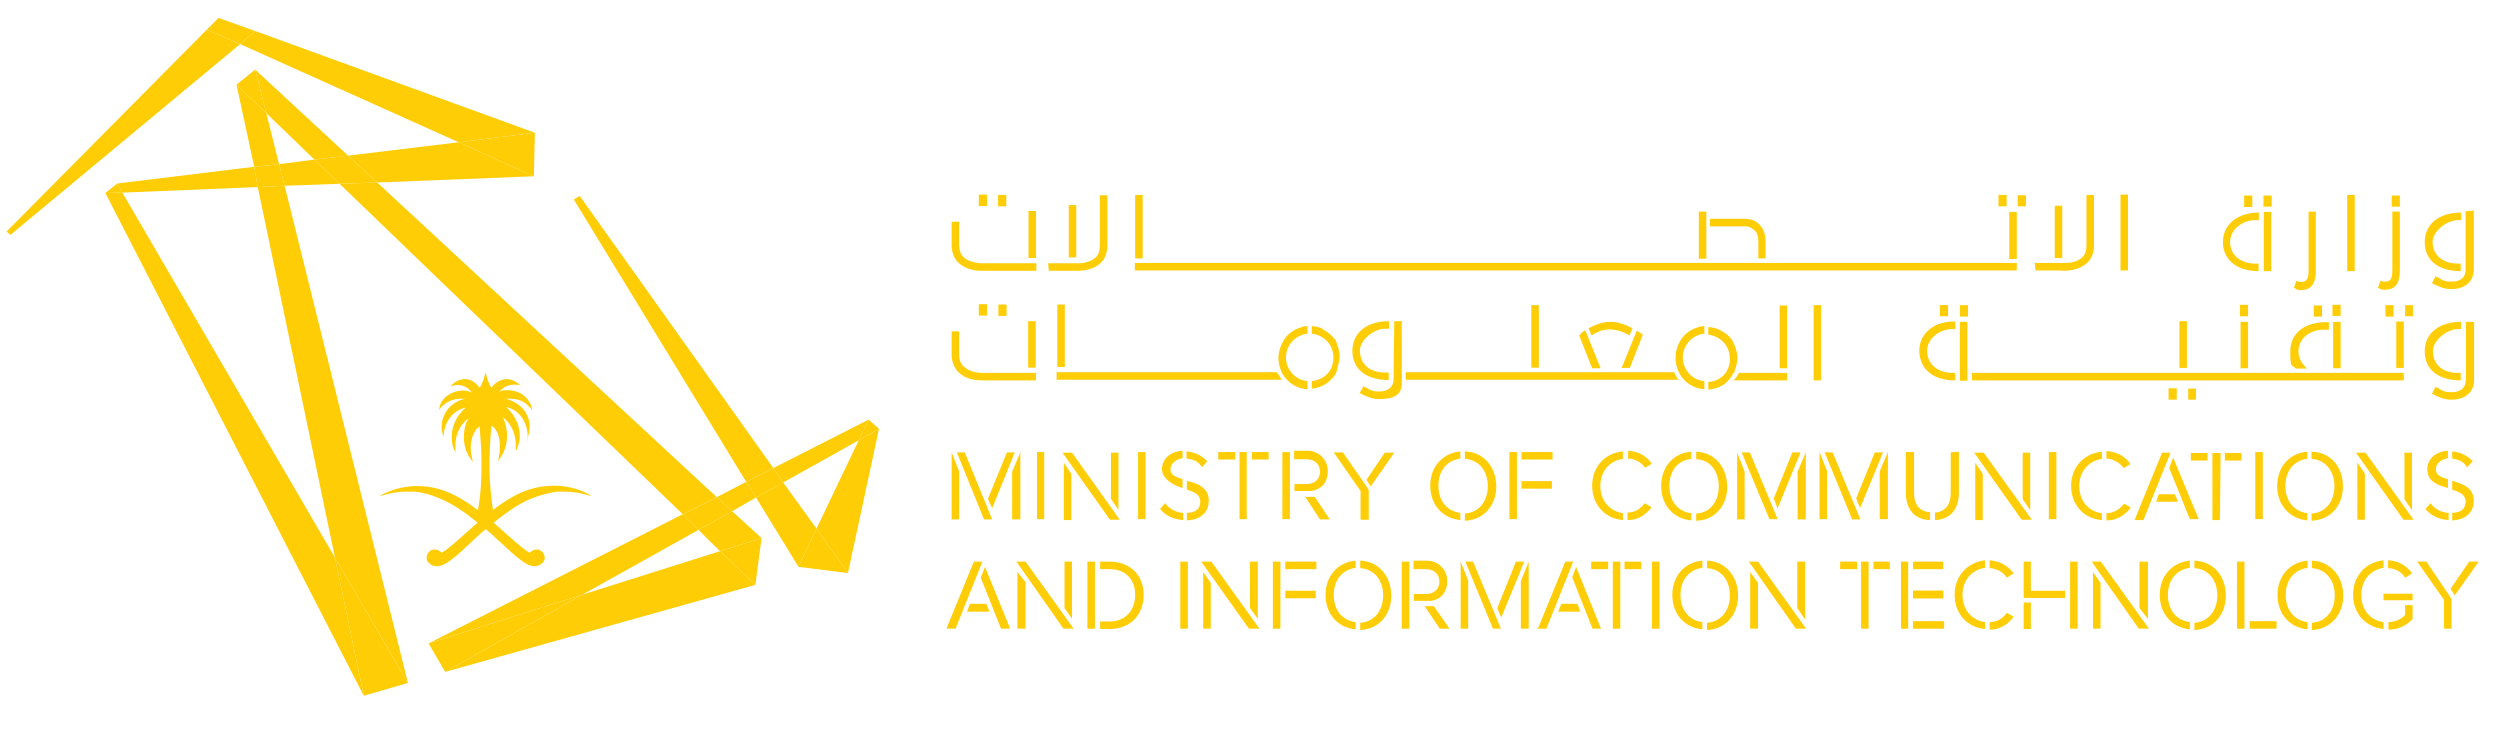
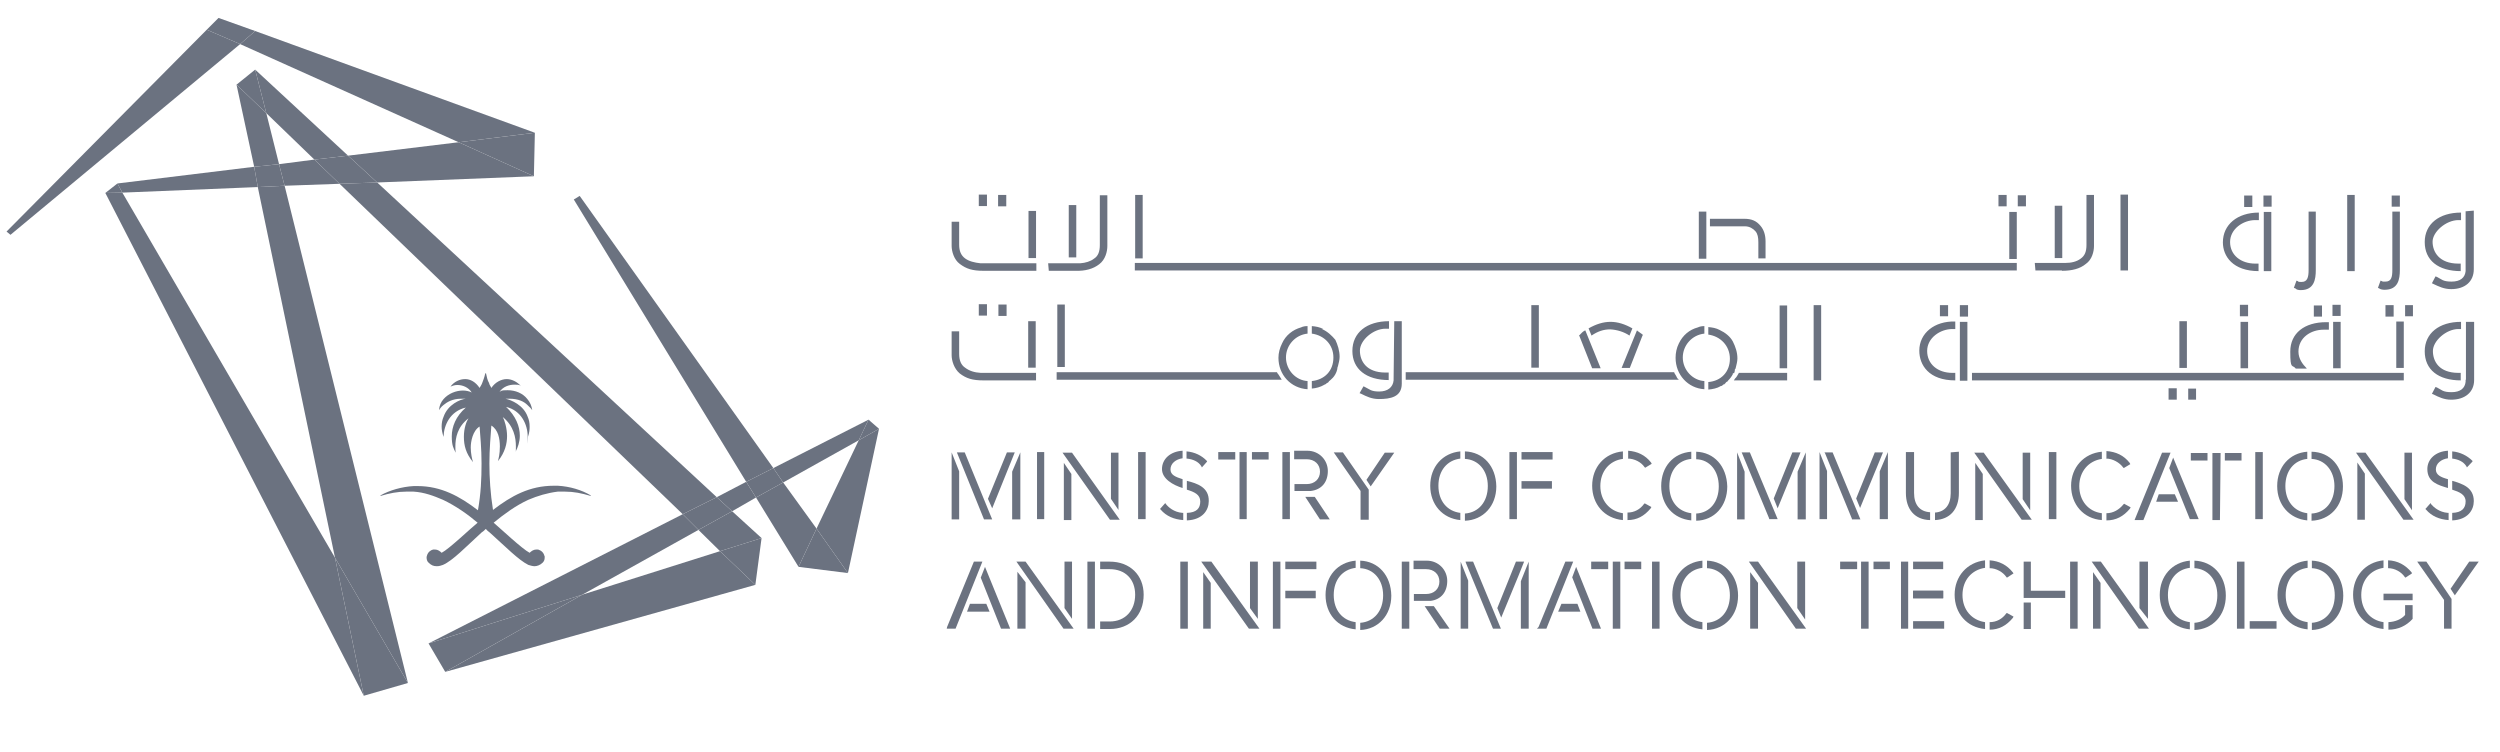
<svg xmlns="http://www.w3.org/2000/svg" version="1.2" viewBox="0 0 764.21 229.6" width="765" height="230">
  <style>
- 		.s0 { fill: #ffcd05 } 
+ 		.s0 { fill: #6b7280 } 
	</style>
  <path class="s0" d="m170.3 148.4h-1c-7.4 0-13 3.1-18.6 7.4-0.8-5-1.1-9.9-1.1-14.2 0-4.2 0.4-8.9 0.6-11.6 2.1 1.3 2.6 4 2.6 6.4 0 2.4-0.4 3.7-0.6 4.5 2.2-2.7 2.8-5.4 2.8-7.7 0-2.4-0.8-4.9-1.3-5.8 3.4 2.8 4 6.3 4 9 0 2.7 0 1.2-0.1 1.6 0.7-1.3 1.3-3 1.3-4.9 0-2.8-1.2-6-4.2-8.8 4.7 1.1 6.6 5.5 6.6 9 0 3.4 0 2.3 0.1 0.1 0.4-1.1 0.5-2.2 0.5-3 0-1.3-0.2-2.2-0.6-3.1-1.3-3.6-5-5.1-6.8-5.5 0.4 0 0.8 0 1.2 0 2.8 0 4.5 0.9 5.5 1.9 0.8 0.7 1.3 1.3 1.5 1.6q-0.3-2-1.5-3.4c-1.4-1.8-3.7-2.7-6-2.7-2.3 0-1.8 0.2-2.5 0.5 1.1-1.6 2.9-2.2 4.6-2.2 1.7 0 1.6 0.2 2 0.5-1.2-1.4-2.9-2.2-4.4-2.2-1.6 0-3.5 0.9-4.7 2.7-0.2-0.5-0.6-0.9-0.7-1.5-0.5-0.8-0.7-1.9-0.9-2.8 0-0.1 0-0.2-0.1-0.2-0.1 0-0.2 0.1-0.2 0.2-0.2 1-0.6 2-0.9 2.8-0.2 0.6-0.6 1.1-0.8 1.5-1.2-1.8-2.8-2.7-4.4-2.7-1.7 0-3.4 0.8-4.5 2.3 0.5-0.2 1.2-0.5 2.1-0.5 1.6 0 3.4 0.7 4.4 2.3-0.8-0.4-1.7-0.6-2.7-0.6-2.1 0-4.4 0.9-5.9 2.6-0.8 0.9-1.3 2-1.4 3.4 0.2-0.3 0.6-1 1.4-1.6 1-0.8 2.6-1.9 5.4-1.9 2.8 0 0.9 0 1.4 0-1.8 0.2-5.5 1.8-6.8 5.5-0.4 0.9-0.6 1.9-0.6 3 0 1 0.2 2 0.6 3.2v-0.2c0.1-3.4 2-7.7 6.8-8.8-3.1 2.7-4.3 5.9-4.3 8.8 0 2.8 0.5 3.6 1.2 5-0.1-0.6-0.1-1.2-0.1-1.9 0-2.6 0.6-6 4-8.6-0.6 0.9-1.4 3-1.4 5.6 0 2.7 0.6 5.1 2.8 7.8-0.3-0.9-0.7-2.7-0.7-4.5 0-1.8 0.6-5.1 2.7-6.4 0.2 2.7 0.6 6.7 0.6 11.3 0 4.7-0.2 9.2-1.1 14.3-5.6-4.3-11.3-7.4-18.5-7.4h-1.1c-3.7 0.2-7.4 1.3-10.1 2.8h-0.1c0 0 0 0.2 0.1 0.2 2.6-0.8 5.2-1.3 7.8-1.3 2.7 0 1.5 0 2.2 0 3.3 0.2 6.2 1.3 9 2.5 3.8 1.8 7.4 4.3 10.6 7-2 1.6-8.8 8.1-11 9.2-0.5-0.5-1.2-1-2-1-0.8 0-0.4 0-0.6 0-0.8 0.2-1.6 0.8-1.9 1.9-0.1 0.2-0.1 0.5-0.1 0.6 0 0.5 0.2 1.2 0.6 1.5 0.8 0.8 1.5 1.1 2.5 1.1 0.9 0 1.2-0.2 1.9-0.4 3-1.3 7-5.5 11.8-9.9 0.5-0.3 0.9-0.7 1.3-1.1 0.4 0.5 0.8 0.8 1.2 1.1 4.9 4.4 8.8 8.4 11.8 9.9 0.7 0.2 1.3 0.4 1.9 0.4 0.7 0 1.7-0.3 2.5-1.1 0.4-0.4 0.6-0.9 0.6-1.5 0-0.7 0-0.5-0.1-0.6-0.2-0.9-0.9-1.6-1.9-1.9q-0.3 0-0.6 0c-0.8 0-1.5 0.5-2 1-2.2-1.1-9.1-7.6-11-9.2 3.3-2.7 6.7-5.2 10.6-7 2.8-1.2 5.8-2.1 9-2.5 0.8 0 1.5 0 2.2 0 2.7 0 5.1 0.5 7.8 1.3h0.1c0 0 0-0.2-0.1-0.2-2.7-1.6-6.3-2.7-10-2.9z" />
  <path class="s0" d="m2 70.7l1.2 1 70.2-58.3-10.2-4.4-61.2 61.7z" />
  <path class="s0" d="m78 9.4l-4.6 4 66.8 30 23.3-2.9-85.5-31.1z" />
  <path class="s0" d="m66.8 5.4l-3.6 3.6 10.2 4.4 4.6-4-11.2-4z" />
  <path class="s0" d="m85.3 50.1l1.7 6.6 16.8-0.6-7.7-7.4-10.8 1.4z" />
  <path class="s0" d="m163.2 53.8l-23-10.4-33.8 4.1 8.9 8.2 47.9-1.9z" />
  <path class="s0" d="m78.8 57.1l-1.1-6.2-41.8 5.1 1.5 2.8 41.4-1.7z" />
  <path class="s0" d="m163.5 40.5l-23.3 2.9 23 10.4 0.3-13.3z" />
  <path class="s0" d="m37.4 58.8l-5.2 0.1 79 153.7-8.8-42.2-65-111.6z" />
  <path class="s0" d="m35.9 56l-3.7 2.9 5.2-0.1-1.5-2.8z" />
  <path class="s0" d="m81.4 34.5l-9.1-8.7 5.4 25.1 7.6-0.8-3.9-15.6z" />
  <path class="s0" d="m102.4 170.4l22.3 38.3-37.7-152-8.2 0.4 23.6 113.3z" />
  <path class="s0" d="m77.7 50.9l1.1 6.2 8.2-0.4-1.7-6.6-7.6 0.8z" />
  <path class="s0" d="m111.2 212.6l13.5-3.9-22.3-38.3 8.8 42.2z" />
  <path class="s0" d="m115.3 55.7l-11.5 0.4 104.9 101 10.4-5.2-103.8-96.2z" />
  <path class="s0" d="m96.1 48.7l10.3-1.2-28.4-26.3 3.4 13.3 14.7 14.2z" />
  <path class="s0" d="m220.1 168.4l12.7-4-9-8.2-10.3 5.7 6.6 6.5z" />
  <path class="s0" d="m106.4 47.5l-10.3 1.2 7.7 7.4 11.5-0.4-8.9-8.2z" />
  <path class="s0" d="m78 21.2l-5.7 4.6 9.1 8.7-3.4-13.3z" />
  <path class="s0" d="m178 181.7l-41.9 23.6 94.8-26.6-10.8-10.3-42.1 13.3z" />
  <path class="s0" d="m230.9 178.7l1.9-14.3-12.7 4 10.8 10.3z" />
  <path class="s0" d="m213.5 161.9l-4.8-4.8-77.7 39.5 47-14.9 35.5-19.8z" />
  <path class="s0" d="m219.1 151.9l4.7 4.3 7.3-4.2-3-4.8-9 4.7z" />
  <path class="s0" d="m262.5 134.5l3-6.3-29.1 14.8 3 4.4 23.1-12.9z" />
  <path class="s0" d="m208.7 157.1l4.8 4.8 10.3-5.7-4.7-4.3-10.4 5.2z" />
  <path class="s0" d="m131 196.6l5.1 8.7 41.9-23.6-47 14.9z" />
  <path class="s0" d="m262.5 134.5l-12.9 27 9.6 13.6 9.5-44.1-6.2 3.5z" />
  <path class="s0" d="m268.7 131l-3.2-2.8-3 6.3 6.2-3.5z" />
  <path class="s0" d="m239.4 147.4l-8.3 4.6 13 21.2 5.5-11.7-10.2-14.1z" />
  <path class="s0" d="m177.2 59.8l-1.8 1.1 52.7 86.3 8.3-4.2-59.2-83.2z" />
  <path class="s0" d="m236.4 143l-8.3 4.2 3 4.8 8.3-4.6-3-4.4z" />
  <path class="s0" d="m244.1 173.2l15.1 1.9-9.6-13.6-5.5 11.7z" />
  <path class="s0" d="m317 158.6v-20.5h2.2v20.5zm30.9 0h2.3v-20.5h-2.3zm278.4 0h2.3v-20.5h-2.3zm65.4-20.5h-2.3v20.5h2.3zm-330.2 11v-2.7c-2.2-0.7-3.7-1.3-3.7-3 0-1.8 1.6-3.1 3.7-3.4v-2.3c-3.7 0.2-6.3 2.5-6.3 5.6 0 3 3.4 4.9 6.3 5.8zm1.3-9c1.9 0.2 3.5 0.9 4.4 2.3l0.2 0.4 1.6-1.8-0.1-0.2c-1.5-1.6-3.7-2.7-6.2-2.9v2.2zm-1.3 16.6c-2.7-0.2-4.4-1.8-5.1-2.7l-0.2-0.3-1.6 1.8 0.2 0.2c1.7 2 4.1 3 6.9 3.2v-2.2zm1.3-9.8v2.7c2.3 0.7 4.1 1.5 4.1 3.6 0 2.1-1.1 3.4-4.1 3.5v2.3c4.9-0.2 6.7-3.2 6.7-5.9 0.1-4.2-3.5-5.4-6.7-6.2zm31.5-8.8h-2.3v20.5h2.3zm1.4 2.2h3.7c2.5 0 4.1 1.6 4.1 3.8 0 2.2-1.6 3.8-4.1 3.8h-3.7v2.1h5c3.3-0.4 5.2-2.7 5.2-6.1 0-3.3-2.6-6.2-6.3-6.2h-4c0 0.2 0 2.6 0 2.6zm6.2 11.5h-2.9l4.5 6.9h3zm8.6-13.6h-2.8l8.2 11.8v8.8h2.5v-9.2zm8.5 10.4l7.2-10.3h-2.9l-5.6 8.3zm-115.7 6.7l6.9-17.1h-2.4l-5.8 14.2zm-8.4-17.1h-2.4l8.3 20.5h2.5zm14.5 5.9v14.6h2.5v-20.5zm-18.5-5.9v20.5h2.3v-14.7zm252.5 17.1l5.2-12.7 1.8-4.4h-2.5l-5.7 14.1zm6.1-11.2v14.6h2.5v-20.5zm-14.6-5.9h-2.5l8.4 20.2v0.2h2.6zm-3.9 0v20.5h2.3v-14.6zm29.2 0h-2.5l0.2 0.3 8.2 20v0.2h2.6zm8.4 17l5.2-12.6 1.8-4.4h-2.5l-5.7 14.1zm6-11.2v14.6h2.5v-20.5zm-18.4-5.9v20.5h2.3v-14.7zm-178.6 0h-5.2v2.3h5.2zm5.1 0v2.3h5.1v-2.3zm-3.8 20.5h2.2v-20.5h-2.2zm67.5-1.9c-4-0.5-6.7-3.6-6.7-8.3 0-4.7 2.7-7.8 6.7-8.3v-2.2c-5.4 0.5-9.2 4.7-9.2 10.5 0 5.8 3.8 10 9.2 10.5zm1.4-18.8v2.3c4.1 0.2 7 3.5 7 8.3 0 4.8-2.8 8.1-7 8.4v2.2c5.6-0.2 9.6-4.5 9.6-10.5-0.1-6.2-4-10.5-9.6-10.7zm17.3 0.2v2.3h9.5v-2.3zm-1.4 0h-2.3v20.5h2.3zm1.4 11.2h9.3v-2.3h-9.3zm37.7 4.5l-0.2 0.1c-1.2 1.7-3 2.7-5.1 2.7v2.3c2.9 0 5.1-1.2 7.1-3.6l0.2-0.4zm-5.2-13.7c2 0 4.1 1.1 5.1 2.6l0.2 0.2 2-1.2-0.2-0.4c-1.8-2.3-4.2-3.4-7-3.6v2.3zm-1.5 16.7c-4.1-0.6-6.9-3.9-6.9-8.3 0-4.5 2.8-7.8 6.9-8.3v-2.3c-5.6 0.5-9.4 4.8-9.4 10.5 0 5.6 3.7 10 9.4 10.5zm20.9 0c-4.1-0.5-6.7-3.7-6.7-8.3 0-4.7 2.6-7.9 6.7-8.3v-2.2c-5.5 0.4-9.2 4.6-9.2 10.5 0 5.8 3.7 10 9.2 10.5zm1.5-18.8v2.3c4.1 0.1 6.9 3.5 6.9 8.3 0 4.7-2.7 8.1-6.9 8.3v2.2c5.5-0.1 9.5-4.4 9.5-10.5-0.2-6.2-4-10.4-9.5-10.6zm186.8 18.8c-4-0.5-6.7-3.7-6.7-8.3 0-4.7 2.7-7.9 6.7-8.3v-2.2c-5.4 0.4-9.2 4.6-9.2 10.5 0 5.8 3.8 10 9.2 10.5zm1.3-18.8v2.2c4.1 0.2 7 3.6 7 8.3 0 4.8-2.8 8.2-7 8.4v2.2c5.6-0.2 9.6-4.4 9.6-10.5 0-6-3.8-10.5-9.6-10.6zm-116.6 18.5c-3.2-0.2-4.9-2.3-4.9-5.9v-12.5h-2.5v12.5c0 5 2.7 8.2 7.4 8.3zm6.3-18.3v12.5c0 3.6-1.8 5.7-4.8 5.9v2.3c4.6-0.2 7.3-3.3 7.3-8.3v-12.6zm46.2 18.6c-4.1-0.5-6.9-3.8-6.9-8.3 0-4.4 2.8-7.7 6.9-8.3v-2.2c-5.5 0.5-9.4 4.8-9.4 10.4 0 5.7 3.8 10.1 9.4 10.5zm1.3-16.7c2 0 4.1 1.2 5.2 2.7l0.2 0.2 2-1.2-0.2-0.4c-1.8-2.3-4.2-3.4-7.1-3.6v2.2zm5.5 13.8l-0.2 0.2c-1.3 1.6-3.1 2.7-5.2 2.7v2.2c2.9 0 5.2-1.2 7.2-3.6l0.2-0.4zm-321.6-15.6h-2.9l14.5 20.5h3zm14.2 17.5v-17.5h-2.3v14.1zm-16.7-14.4v17.5h2.3v-14.1zm349.6-3h-5.1v2.3h5.1zm4 0h-2.5v20.5h2.3zm1.3 0v2.3h5.1v-2.3zm-73.7-0.1h-2.9l14.5 20.5h3.1zm14.2 17.6v-17.6h-2.3v14.2zm-16.8-14.5v17.5h2.3v-14.1zm119.3-3.1h-2.9l14.5 20.5h3.1zm14.2 17.6v-17.6h-2.3v14.2zm-16.7-14.6v17.5h2.3v-14.1zm-55.8 9.7h-4.9l-0.8 2.3h6.7zm-0.5-11.2l-1.2 3.2 6.3 15.6h2.7zm-0.8-1.5h-2.6l-8.2 20.1-0.2 0.5h2.7z" />
  <path class="s0" d="m748.3 149.1v-2.7c-2.2-0.6-3.7-1.3-3.7-3 0-1.8 1.6-3.1 3.7-3.4v-2.3c-3.7 0.2-6.3 2.5-6.3 5.6 0 4 3.3 4.9 6.3 5.8z" />
  <path class="s0" d="m749.6 140.1c1.8 0.2 3.4 0.9 4.3 2.3l0.2 0.4 1.7-1.8v-0.2c-1.6-1.6-3.8-2.7-6.2-2.9z" />
  <path class="s0" d="m748.3 156.7c-2.7-0.2-4.4-1.8-5.1-2.6l-0.2-0.4-1.6 1.8 0.2 0.2c1.7 2 4.1 3 6.9 3.2v-2.2z" />
  <path class="s0" d="m749.6 146.9v2.7c2.2 0.7 4.1 1.5 4.1 3.6 0 2.1-1.2 3.4-4.1 3.5v2.3c4.8-0.2 6.6-3.2 6.6-5.9 0-4.2-3.5-5.3-6.6-6.2z" />
  <path class="s0" d="m363.1 171.6v20.5h-2.3v-20.5z" />
  <path class="s0" d="m507.3 171.6v20.5h-2.3v-20.5z" />
  <path class="s0" d="m741.7 171.6h-2.8l8.2 11.7v8.8h2.3v-9.1l-7.7-11.4z" />
  <path class="s0" d="m750.4 181.9l7.3-10.3h-2.9l-5.7 8.3 1.3 2z" />
  <path class="s0" d="m450.3 171.6h-2.3l0.1 0.4 8.2 19.9 0.1 0.2h2.4l-8.5-20.5z" />
  <path class="s0" d="m458.9 188.7l5.2-12.6 1.8-4.5h-2.5l-5.7 14.2 1.2 2.9z" />
  <path class="s0" d="m446.5 171.6v20.5h2.3v-14.7l-2.3-5.8z" />
  <path class="s0" d="m464.9 177.6v14.5h2.4v-20.5l-2.4 6z" />
  <path class="s0" d="m495.3 171.6v20.5h-2.3v-20.5z" />
  <path class="s0" d="m501.7 171.6v2.3h-5.1v-2.3z" />
  <path class="s0" d="m491.6 171.6v2.3h-5.2v-2.3z" />
  <path class="s0" d="m414.4 190.1c-4-0.5-6.7-3.6-6.7-8.3 0-4.7 2.7-7.8 6.7-8.3v-2.2c-5.5 0.5-9.2 4.7-9.2 10.5 0 5.8 3.7 10 9.2 10.5z" />
  <path class="s0" d="m415.8 171.3v2.3c4.1 0.2 7 3.5 7 8.3 0 4.8-2.8 8.1-7 8.4v2.2c5.5-0.2 9.5-4.5 9.5-10.5-0.1-6.2-4-10.5-9.5-10.7z" />
  <path class="s0" d="m520.4 190.1c-4-0.5-6.7-3.6-6.7-8.3 0-4.7 2.7-7.8 6.7-8.3v-2.2c-5.5 0.5-9.2 4.7-9.2 10.5 0 5.8 3.7 10 9.2 10.5z" />
  <path class="s0" d="m521.8 171.3v2.3c4.1 0.2 7 3.5 7 8.3 0 4.8-2.8 8.1-7 8.4v2.2c5.5-0.2 9.5-4.5 9.5-10.5 0-6-3.9-10.5-9.5-10.7z" />
  <path class="s0" d="m594 180.5v2.3h-9.2v-2.3z" />
  <path class="s0" d="m594.3 189.8v2.3h-9.5v-2.3z" />
  <path class="s0" d="m301.1 173.2l-1.3 3.3 6.2 15.6h2.8l-7.7-18.9z" />
  <path class="s0" d="m301.5 184.5h-5l-0.9 2.4h6.9l-1-2.4z" />
  <path class="s0" d="m300.3 171.6h-2.6l-8.2 20-0.1 0.5h2.7l8.2-20.5z" />
  <path class="s0" d="m327.7 189.1v-17.5h-2.3v14.2l2.3 3.3z" />
  <path class="s0" d="m313.5 171.6h-2.8l14.4 20.5h3.1l-14.7-20.5z" />
  <path class="s0" d="m311 174.7v17.4h2.5v-14.2l-2.5-3.2z" />
  <path class="s0" d="m535 174.8v17.3h2.4v-14l-2.4-3.3z" />
  <path class="s0" d="m551.8 189.3v-17.7h-2.4v14.2l2.4 3.5z" />
  <path class="s0" d="m549 192.1h3.1l-14.7-20.5h-2.8l14.3 20.4 0.1 0.1z" />
  <path class="s0" d="m656.6 189.1v-17.5h-2.6v14.2l2.6 3.3z" />
  <path class="s0" d="m642.2 171.6h-2.8l14.4 20.5h3.1l-14.7-20.5z" />
  <path class="s0" d="m639.8 174.8v17.3h2.3v-14l-2.3-3.3z" />
  <path class="s0" d="m384.5 189.1v-17.5h-2.4v14.2l2.4 3.3z" />
  <path class="s0" d="m367.8 174.8v17.3h2.3v-14l-2.3-3.3z" />
  <path class="s0" d="m381.8 192.1h3.2l-14.7-20.5h-3.1l14.5 20.4 0.1 0.1z" />
  <path class="s0" d="m334.7 171.6v20.5h-2.3v-20.5z" />
  <path class="s0" d="m339.2 171.6h-2.9v2.3h2.9c4.8 0 7.8 3.1 7.8 7.8 0 4.8-3 8.2-7.8 8.2h-2.9v2.3h2.9c6.2 0 10.4-4.2 10.4-10.5 0-6-4.2-10.1-10.4-10.1z" />
  <path class="s0" d="m391.4 171.6v20.5h-2.3v-20.5z" />
  <path class="s0" d="m402.4 171.6v2.3h-9.5v-2.3z" />
  <path class="s0" d="m402.2 180.5v2.3h-9.3v-2.3z" />
  <path class="s0" d="m432.2 173.9h3.7c2.5 0 4.1 1.6 4.1 3.8 0 2.2-1.6 3.8-4.1 3.8h-3.7v2.1h5.1c3.2-0.4 5.1-2.7 5.1-6.1 0-3.3-2.6-6.2-6.3-6.2h-4c0 0.1 0 2.6 0 2.6z" />
  <path class="s0" d="m438.3 185.2h-2.8l4.6 6.9h3l-4.8-6.9z" />
  <path class="s0" d="m430.8 171.6v20.5h-2.3v-20.5z" />
  <path class="s0" d="m482.2 184.5h-4.9l-1 2.4h6.8l-0.9-2.4z" />
  <path class="s0" d="m481.8 173.2l-1.2 3.2 6.2 15.7h2.6l-7.6-18.9z" />
  <path class="s0" d="m480.9 171.6h-2.4l-8.2 20-0.5 0.5h2.9l8.2-20.5z" />
  <path class="s0" d="m631.3 182.7v-2.2h-10.5v-8.9h-2.2v11.1h12.7z" />
  <path class="s0" d="m620.8 184.1v8.1h-2.2v-8.1z" />
  <path class="s0" d="m730 173.6c2.1 0 4.1 1.2 5.1 2.7l0.2 0.2 2-1.3-0.1-0.3c-1.9-2.3-4.3-3.6-7.2-3.7z" />
  <path class="s0" d="m728.6 183.4h8.9v-2h-8.9v2z" />
  <path class="s0" d="m735.2 184.9v3c-1.1 1.3-3 2.1-5.1 2.2v2.3c3 0 5.5-1.2 7.4-3.3v-4.2h-2.4z" />
  <path class="s0" d="m728.6 190.1c-4.1-0.6-6.8-3.8-6.8-8.3 0-4.5 2.8-7.7 6.8-8.3v-2.3c-5.6 0.6-9.3 4.9-9.3 10.5 0 5.7 3.7 9.9 9.3 10.5z" />
  <path class="s0" d="m695.9 189.8v2.3h-8.2v-2.3z" />
  <path class="s0" d="m571.2 171.6v20.5h-2.3v-20.5z" />
  <path class="s0" d="m577.7 171.6v2.3h-5v-2.3z" />
  <path class="s0" d="m567.7 171.6v2.3h-5.2v-2.3z" />
  <path class="s0" d="m583.3 171.6v20.5h-2.2v-20.5z" />
  <path class="s0" d="m594 180.5v2.3h-9.2v-2.3z" />
  <path class="s0" d="m594 171.6v2.3h-9.2v-2.3z" />
  <path class="s0" d="m635.1 171.6v20.5h-2.3v-20.5z" />
  <path class="s0" d="m686.1 171.6v20.5h-2.3v-20.5z" />
  <path class="s0" d="m705.4 190.1c-4-0.5-6.7-3.6-6.7-8.3 0-4.7 2.7-7.8 6.7-8.3v-2.2c-5.5 0.5-9.2 4.7-9.2 10.5 0 5.8 3.7 10 9.2 10.5z" />
  <path class="s0" d="m706.7 171.3v2.3c4.1 0.2 7 3.5 7 8.3 0 4.8-2.8 8.1-7 8.4v2.2c5.5-0.2 9.6-4.5 9.6-10.5 0-6-4-10.5-9.6-10.7z" />
  <path class="s0" d="m669.4 190.1c-4-0.5-6.7-3.6-6.7-8.3 0-4.7 2.7-7.8 6.7-8.3v-2.2c-5.4 0.5-9.2 4.7-9.2 10.5 0 5.8 3.8 10 9.2 10.5z" />
  <path class="s0" d="m670.8 171.3v2.3c4.1 0.2 7 3.5 7 8.3 0 4.8-2.8 8.1-7 8.4v2.2c5.6-0.2 9.6-4.5 9.6-10.5 0-6.2-4-10.5-9.6-10.7z" />
  <path class="s0" d="m606.8 190.1c-4.1-0.6-6.9-3.8-6.9-8.3 0-4.5 2.8-7.7 6.9-8.3v-2.3c-5.5 0.6-9.3 4.9-9.3 10.5 0 5.7 3.7 10 9.3 10.5z" />
  <path class="s0" d="m608.2 173.6c2 0 4.1 1.2 5.1 2.7l0.2 0.2 2-1.3-0.2-0.3c-1.8-2.3-4.2-3.5-7.1-3.7v2.3z" />
  <path class="s0" d="m613.5 187.3l-0.2 0.1c-1.2 1.7-3 2.7-5.1 2.7v2.3c2.8 0 5.1-1.2 7.1-3.6l0.2-0.4z" />
  <path class="s0" d="m536.6 70.6c0.7 0.8 0.9 1.9 0.9 3.4v4.9h2.2v-5.2c0-1.9-0.5-3.5-1.5-4.7-1.3-1.6-2.8-2.2-5-2.2h-10.5v2.3h10.7c1.4 0 2.5 0.7 3.2 1.5zm79.9-5.9h-2.3v14.4h2.3zm52 33.4h-2.3v14.3h2.3zm-55.1-38.6h-2.5v3.5h2.5zm37.1-0.1h-2.3v23.2h2.3zm-20.2 23.3c3 0 5.5-0.6 7.3-2.1 1.9-1.3 2.5-3.8 2.5-5.5v-15.6h-2.3v15.3c0 2-0.5 3.3-1.8 4.2-1.2 0.9-2.8 1.3-4.8 1.3h-9.2l0.2 2.3h8.1zm0.1-19.9h-2.3v16h2.3zm-294.4 17.9c1.9-1.4 2.5-3.9 2.5-5.6v-15.5h-2.3v15.2c0 2-0.5 3.4-1.8 4.2-1 0.8-2.6 1.3-4.2 1.4h-9.8l0.2 2.3h8.1c3.1 0.1 5.5-0.6 7.3-2zm166 22l0.2-0.4-0.2-0.2c-0.5-0.4-0.9-0.6-1.4-1l-0.2-0.2-4.7 11.5h2.5zm19.6-38.1h-2.3v14.4h2.3zm-37.4 36.5c-0.6 0.4-0.9 0.8-1.3 1.2l-0.2 0.1 4 10.1h2.6l-4.7-11.6zm-13.8 11.4v-19.3h-2.3v19.1h2.3zm27.7-10l0.9-2.2c-2.3-1.3-4.5-2-6.7-2-2.2 0-4.4 0.7-6.7 2l0.9 2.2c1.9-1.3 3.7-1.9 5.7-1.9 2.1 0.1 4.3 0.8 5.9 1.9zm97.4-5.9v-3.4h-2.5v3.4zm-246.2-37.1h-2.3v19.4h2.3zm267.2 20.8h-269.6v2.3h269.6zm2.8-20.7h-2.5v3.4h2.5zm93.9 52.9h2.3v-14.2h-2.3zm2.3-19.4h-2.5v3.4h2.5zm16.2 3.6v-3.5h-2.5v3.5zm-11.9-37.2h-2.3v23.3h2.3zm9.1 29c4.2 0 4.7-3.2 4.7-6.1v-17.8h-2.3v17.8c0 2.2-0.3 3.6-2.1 3.6-1.7 0-0.6 0-1-0.1l-0.5-0.2-0.8 2.2 0.4 0.2c0.4 0.3 1.1 0.4 1.6 0.4zm23.3-5.7v-2.3h-0.7c-5.9 0-7.9-3.6-7.9-6.7 0-3 4.1-6.6 7.9-6.6h0.8v-2.3c-6.7 0-11.1 3.5-11.1 9 0 5.6 4.1 8.9 11.1 8.9zm-18.6-23.1h-2.5v3.4h2.5zm-43.2 23.1v-2.3h-1c-4.4 0-7.7-2.6-7.7-6.6 0-4 4-6.7 7.7-6.7h1.1v-2.3c-6.6 0-11 3.7-11 9.1 0 4.2 3 8.8 11 8.8zm12.9 5.8c4.1 0 4.6-3.3 4.6-6.1v-17.9h-2.2v17.9c0 2.2-0.4 3.6-2.1 3.6-1.8 0-0.7-0.1-1.1-0.2l-0.5-0.2-0.8 2.2 0.5 0.2c0.3 0.4 1 0.5 1.6 0.5zm-9-5.8v-18.1h-2.3v18.1zm-7.1 29.7v-14.2h-2.3v14.2zm1.3-52.8h-2.5v3.5h2.5zm5.8 0h-2.4v3.4h2.5v-3.4zm13 37h2.5v-3.4h-2.5zm-2.2 15.8c-1.2-1.2-2.5-2.9-2.5-5.1 0-4.3 3.8-6.7 7.7-6.7h1.6v-2.3h-0.8c-6.7 0-11 3.4-11 9 0 5.7 0.6 3.8 1.7 5.2h3.3zm-17.9-19.4h-2.5v3.5h2.5zm-100.5 14c0 4.4 2.9 9.1 11 9.1v-2.3h-0.9c-4.5 0-7.7-2.7-7.7-6.7 0-4 4-6.7 7.7-6.7h0.9v-2.3c-6.4-0.2-11 3.6-11 8.9zm76.2 15h2.5v-3.5h-2.5zm-108.5-5.9h2.3v-23h-2.3zm44.7-19.5h2.5v-3.5h-2.5zm0 19.6h2.3v-18h-2.3zm-69-2.3c0-0.2 0.2-0.5 0.2-0.7 0-0.2 0-0.2 0-0.2v-0.2q0.3-0.3 0.3-0.6c0.2-0.8 0.5-1.9 0.5-2.8 0-1.9-0.6-3.6-1.4-5.2-0.8-1.5-2.3-2.7-4-3.5-1.1-0.6-2.3-0.8-3.5-0.9v2.3c3.7 0.5 6.6 3.4 6.6 7.4 0 4-2.7 6.8-6.6 7.1v2.3c1.3-0.1 2.7-0.4 3.7-1 0 0 0-0.1 0.2-0.1h0.2c0.2-0.2 0.4-0.3 0.6-0.5h0.2c0.2-0.3 0.4-0.3 0.5-0.6 0.2-0.1 0.2-0.2 0.5-0.3 0-0.1 0.2-0.3 0.2-0.3 0.6-0.6 1.1-1.3 1.4-1.9v-0.3h0.1zm13.9-1.5h2.3v-19.2h-2.3zm-12.5 1.5c-0.4 0.6-0.6 1.2-1.1 1.6l-0.4 0.6h16.3v-2.3h-14.8zm222.2 2v0.2c0 0 0 0.2 0 0.4-0.2 2-1.6 3.2-4.3 3.2-2.7 0-3-0.7-4.4-1.4l-0.5-0.2-1.1 2.1 0.5 0.2c1.6 0.8 3.2 1.6 5.4 1.6 4.2 0 7-2.3 7-6v-17.8h-2.5v17.7zm-1.5 0.2v-2.3h-0.7c-5.9 0-7.8-3.5-7.8-6.7 0-3.1 4.1-6.7 7.8-6.7h0.8v-2.2c-6.7 0-11.1 3.5-11.1 9 0 5.6 4.1 8.9 11.1 8.9zm-83.3 5.9h2.4v-3.4h-2.4zm84.8-57.6v18.3c-0.2 2-1.6 3.2-4.3 3.2-2.7 0-3-0.7-4.4-1.4l-0.5-0.2-1.1 2.1 0.4 0.2c1.7 0.8 3.3 1.6 5.5 1.6 4.2 0 6.9-2.3 6.9-6.1v-17.9l-2.4 0.2zm-150.9 51.7h132v-2.3h-132zm132.4-19.6h2.4v-3.4h-2.4zm-2.7 15.8h2.3v-14.2h-2.3zm-427.3-19.4v3.5h2.5v-3.5zm-10.2-14.1c-1.2-0.9-1.8-2.2-1.8-4.2v-7h-2.3v7.4c0 1.6 0.7 4.2 2.5 5.5 2 1.5 3.8 2.1 7.3 2.1h16.1v-2.3h-17.1c-1.8-0.2-3.5-0.6-4.7-1.5zm12.6-19.4h-2.5v3.5h2.5zm6.7 52.8h2.3v-14.2h-2.3zm0.1-33.5h2.3v-14.4h-2.3zm-12.6-19.4h-2.6v3.5h2.5v-3.5zm0 33.5h-2.6v3.5h2.5v-3.5zm27.2-30.3h-2.3v16h2.3zm-34 49.7c-1.2-0.8-1.8-2.2-1.8-4.2v-6.9h-2.3v7.3c0 1.6 0.7 4.1 2.5 5.6 2 1.5 3.8 2.1 7.3 2.1h16v-2.3h-16.9c-1.9-0.1-3.5-0.6-4.8-1.6zm129.5 3.8v-2.3h-1c-5.9 0-7.8-3.6-7.8-6.7 0-3.2 4.1-6.7 7.8-6.7h1.1v-2.3c-6.8 0-11.2 3.5-11.2 9.1 0 5.5 4.2 8.9 11.2 8.9zm1.5-0.2v0.3c-0.2 2.1-1.8 3.4-4.4 3.4-2.6 0-2.9-0.7-4.4-1.4l-0.4-0.2-1.2 2.1 0.5 0.2c1.6 0.8 3.2 1.6 5.4 1.6 3.5 0 7-0.6 7-4.7v-19.1h-2.3zm-100.5-3.6v-19.3h-2.3v19.1h2.3zm187.7-7.4c-0.7 1.4-1 2.9-1 4.4 0 5.2 3.8 9.3 8.8 9.6v-2.5c-3.6-0.2-6.6-3.4-6.6-7.2 0-3.7 2.8-6.9 6.6-7.3v-2.3c-0.6 0-1.4 0.1-2 0.4-2.6 0.7-4.6 2.4-5.8 4.9zm-1.4 9v-0.2h-82.1v2.3h83.5l-0.5-0.5c-0.2-0.4-0.4-0.9-0.9-1.6zm-121.4 0v-0.2h-67.4v2.3h68.8l-0.3-0.5c-0.3-0.4-0.6-1.1-1.1-1.6zm14.1-13.4c-1.1-0.6-2.3-0.8-3.5-0.9v2.3c3.7 0.5 6.6 3.3 6.6 7.3 0 4.1-2.7 6.8-6.6 7.2v2.3c1.3-0.1 2.7-0.5 3.7-1.1 0 0 0-0.1 0.2-0.1 0.2-0.1 0.5-0.2 0.6-0.4 0 0 0-0.1 0.2-0.1 0.2-0.2 0.5-0.2 0.5-0.5 0.2-0.1 0.2-0.2 0.6-0.5l0.2-0.2c0.6-0.5 1.1-1.2 1.4-1.9l0.2-0.5c0-0.2 0.2-0.5 0.2-0.7 0-0.2 0-0.2 0-0.2 0-0.3 0.2-0.5 0.2-0.7 0.2-0.8 0.5-1.9 0.5-2.8 0-1.9-0.6-3.7-1.3-5.2-1-1.2-2.3-2.5-4.1-3.3zm-12.6 4.4c-0.7 1.4-1.1 2.9-1.1 4.4 0 5.2 3.8 9.3 8.9 9.6v-2.5c-3.6-0.2-6.6-3.4-6.6-7.2 0-3.7 2.8-6.9 6.6-7.3v-2.3c-0.7 0-1.4 0.1-2 0.4-2.5 0.7-4.7 2.4-5.8 4.9z" />
  <path class="s0" d="m218.4 608.6l14.2-4.1-23.4-40.2 9.2 44.3z" />
  <path class="s0" d="m332.6 562.2l13.3-4.2-9.4-8.6-10.8 6 6.9 6.8z" />
  <path class="s0" d="m288.5 576.2l-44 24.7 99.4-27.9-11.3-10.8-44.1 14z" />
  <path class="s0" d="m343.9 573l2-15-13.3 4.2 11.3 10.8z" />
  <path class="s0" d="m325.7 555.4l-5.1-5-81.4 41.4 49.3-15.6 37.2-20.8z" />
  <path class="s0" d="m331.5 544.9l5 4.5 7.6-4.3-3.1-5.1-9.5 4.9z" />
  <path class="s0" d="m320.6 550.4l5.1 5 10.8-6-5-4.5-10.9 5.5z" />
  <path class="s0" d="m239.2 591.8l5.3 9.1 44-24.7-49.3 15.6z" />
  <path class="s0" d="m352.8 540.2l-8.7 4.9 13.6 22.2 5.8-12.3-10.7-14.8z" />
  <path class="s0" d="m357.7 567.3l15.9 2-10.1-14.3-5.8 12.3z" />
  <path class="s0" d="m886.2 550c-2.8-0.2-4.6-1.9-5.4-2.8l-0.2-0.4-1.6 1.9 0.2 0.2c1.7 2.1 4.3 3.2 7.2 3.4v-2.3z" />
  <path class="s0" d="m887.5 539.7v2.8c2.4 0.8 4.3 1.6 4.3 3.8 0 2.2-1.2 3.6-4.3 3.7v2.4c5.1-0.2 7-3.4 7-6.2 0-4.4-3.7-5.6-7-6.5z" />
  <path class="s0" d="m480.1 565.6h2.4v21.5h-2.4z" />
  <path class="s0" d="m631.2 565.6h2.4v21.5h-2.4z" />
  <path class="s0" d="m879.3 565.6h-3l8.6 12.3v9.2h2.4v-9.6l-8-11.9z" />
  <path class="s0" d="m888.4 576.4l7.6-10.8h-3l-6 8.7 1.4 2.1z" />
  <path class="s0" d="m573.9 565.6h-2.5l0.1 0.4 8.6 20.9 0.1 0.2h2.6l-8.9-21.5z" />
  <path class="s0" d="m582.9 583.5l5.4-13.2 1.9-4.7h-2.6l-6 14.9 1.3 3z" />
  <path class="s0" d="m569.9 565.6v21.5h2.4v-15.4l-2.4-6.1z" />
  <path class="s0" d="m589.2 571.9v15.2h2.5v-21.5l-2.5 6.3z" />
  <path class="s0" d="m618.6 565.6h2.4v21.5h-2.4z" />
  <path class="s0" d="m622.4 565.6h5.3v2.4h-5.3z" />
  <path class="s0" d="m611.7 565.6h5.4v2.4h-5.4z" />
  <path class="s0" d="m536.2 585c-4.2-0.5-7-3.8-7-8.7 0-4.9 2.8-8.2 7-8.7v-2.3c-5.7 0.5-9.6 4.9-9.6 11 0 6.1 3.9 10.5 9.6 11z" />
  <path class="s0" d="m537.7 565.3v2.4c4.3 0.2 7.3 3.7 7.3 8.7 0 5-2.9 8.5-7.3 8.8v2.3c5.8-0.2 10-4.7 10-11-0.2-6.5-4.2-11-10-11.2z" />
  <path class="s0" d="m647.3 585c-4.2-0.5-7-3.8-7-8.7 0-4.9 2.8-8.2 7-8.7v-2.3c-5.7 0.5-9.6 4.9-9.6 11 0 6.1 3.9 10.5 9.6 11z" />
  <path class="s0" d="m648.8 565.3v2.4c4.3 0.2 7.3 3.7 7.3 8.7 0 5-2.9 8.5-7.3 8.8v2.3c5.8-0.2 10-4.7 10-11 0-6.3-4.1-11-10-11.2z" />
  <path class="s0" d="m714.8 574.9h9.7v2.4h-9.7z" />
  <path class="s0" d="m714.8 584.7h10v2.4h-10z" />
  <path class="s0" d="m417.5 567.3l-1.4 3.4 6.5 16.4h2.9l-8-19.8z" />
  <path class="s0" d="m417.9 579.1h-5.2l-1 2.5h7.2l-1-2.5z" />
  <path class="s0" d="m416.6 565.6h-2.7l-8.6 21-0.1 0.5h2.8l8.6-21.5z" />
  <path class="s0" d="m445.4 583.9v-18.3h-2.4v14.9l2.4 3.4z" />
  <path class="s0" d="m430.5 565.6h-3l15.1 21.5h3.3l-15.4-21.5z" />
  <path class="s0" d="m427.9 568.8v18.3h2.6v-14.9l-2.6-3.4z" />
  <path class="s0" d="m662.6 568.9v18.2h2.5v-14.7l-2.5-3.5z" />
  <path class="s0" d="m680.2 584.1v-18.5h-2.5v14.9l2.5 3.6z" />
  <path class="s0" d="m677.3 587.1h3.3l-15.5-21.5h-2.9l15 21.4 0.1 0.1z" />
  <path class="s0" d="m790.1 583.9v-18.3h-2.7v14.9l2.7 3.4z" />
  <path class="s0" d="m775 565.6h-3l15.1 21.5h3.3l-15.4-21.5z" />
  <path class="s0" d="m772.5 568.9v18.2h2.4v-14.7l-2.4-3.5z" />
  <path class="s0" d="m504.9 583.9v-18.3h-2.5v14.9l2.5 3.4z" />
  <path class="s0" d="m487.4 568.9v18.2h2.4v-14.7l-2.4-3.5z" />
  <path class="s0" d="m502.1 587.1h3.3l-15.4-21.5h-3.2l15.2 21.4 0.1 0.1z" />
  <path class="s0" d="m450.3 565.6h2.4v21.5h-2.4z" />
  <path class="s0" d="m457.4 565.6h-3v2.4h3c5 0 8.2 3.2 8.2 8.2 0 5-3.2 8.6-8.2 8.6h-3v2.4h3c6.5 0 10.9-4.4 10.9-11 0-6.3-4.4-10.6-10.9-10.6z" />
  <path class="s0" d="m509.7 565.6h2.4v21.5h-2.4z" />
  <path class="s0" d="m513.7 565.6h10v2.4h-10z" />
  <path class="s0" d="m513.7 574.9h9.7v2.4h-9.7z" />
  <path class="s0" d="m554.9 568h3.9c2.6 0 4.3 1.7 4.3 4 0 2.3-1.7 4-4.3 4h-3.9v2.2h5.3c3.4-0.5 5.4-2.9 5.4-6.4 0-3.5-2.7-6.5-6.6-6.5h-4.2c0 0.1 0 2.7 0 2.7z" />
  <path class="s0" d="m561.3 579.8h-3l4.9 7.3h3.1l-5-7.3z" />
  <path class="s0" d="m551 565.6h2.4v21.5h-2.4z" />
  <path class="s0" d="m607.3 579.1h-5.1l-1.1 2.5h7.1l-0.9-2.5z" />
  <path class="s0" d="m606.9 567.3l-1.3 3.3 6.5 16.5h2.7l-7.9-19.8z" />
  <path class="s0" d="m605.9 565.6h-2.5l-8.6 21-0.5 0.5h3l8.6-21.5z" />
  <path class="s0" d="m763.6 577.2v-2.3h-11v-9.3h-2.4v11.6h13.4z" />
  <path class="s0" d="m750.2 578.7h2.4v8.5h-2.4z" />
  <path class="s0" d="m867 567.7c2.2 0 4.3 1.2 5.4 2.8l0.2 0.2 2.1-1.3-0.2-0.4c-1.9-2.4-4.5-3.7-7.5-3.8z" />
  <path class="s0" d="m865.5 578h9.4v-2.1h-9.4v2.1z" />
  <path class="s0" d="m872.5 579.5v3.2c-1.2 1.3-3.2 2.2-5.4 2.3v2.4c3.2 0 5.8-1.3 7.8-3.5v-4.4h-2.5z" />
  <path class="s0" d="m865.5 585c-4.3-0.6-7.1-4-7.1-8.7 0-4.7 2.9-8.1 7.1-8.7v-2.4c-5.8 0.6-9.7 5.1-9.7 11 0 5.9 3.9 10.4 9.7 11z" />
  <path class="s0" d="m822.7 584.7h8.6v2.4h-8.6z" />
  <path class="s0" d="m698.2 565.6h2.4v21.5h-2.4z" />
  <path class="s0" d="m702.1 565.6h5.3v2.4h-5.3z" />
  <path class="s0" d="m691.5 565.6h5.4v2.4h-5.4z" />
  <path class="s0" d="m710.9 565.6h2.4v21.5h-2.4z" />
  <path class="s0" d="m714.8 574.9h9.7v2.4h-9.7z" />
  <path class="s0" d="m714.8 565.6h9.7v2.4h-9.7z" />
  <path class="s0" d="m765.1 565.6h2.4v21.5h-2.4z" />
  <path class="s0" d="m818.6 565.6h2.4v21.5h-2.4z" />
  <path class="s0" d="m841.2 585c-4.2-0.5-7-3.8-7-8.7 0-4.9 2.8-8.2 7-8.7v-2.3c-5.7 0.5-9.6 4.9-9.6 11 0 6.1 3.9 10.5 9.6 11z" />
  <path class="s0" d="m842.6 565.3v2.4c4.3 0.2 7.3 3.7 7.3 8.7 0 5-2.9 8.5-7.3 8.8v2.3c5.8-0.2 10-4.7 10-11 0-6.3-4.1-11-10-11.2z" />
  <path class="s0" d="m803.5 585c-4.2-0.5-7-3.8-7-8.7 0-4.9 2.8-8.2 7-8.7v-2.3c-5.7 0.5-9.6 4.9-9.6 11 0 6.1 3.9 10.5 9.6 11z" />
  <path class="s0" d="m805 565.3v2.4c4.3 0.2 7.3 3.7 7.3 8.7 0 5-2.9 8.5-7.3 8.8v2.3c5.8-0.2 10-4.7 10-11 0-6.5-4.2-11-10-11.2z" />
  <path class="s0" d="m737.9 585c-4.3-0.6-7.2-4-7.2-8.7 0-4.7 2.9-8.1 7.2-8.7v-2.4c-5.8 0.6-9.8 5.1-9.8 11 0 5.9 3.9 10.5 9.8 11z" />
  <path class="s0" d="m739.3 567.7c2.1 0 4.3 1.2 5.4 2.8l0.2 0.2 2.1-1.3-0.2-0.4c-1.9-2.4-4.4-3.6-7.4-3.8v2.4z" />
  <path class="s0" d="m744.9 582l-0.2 0.2c-1.3 1.7-3.2 2.8-5.4 2.8v2.4c3 0 5.4-1.3 7.5-3.8l0.2-0.4z" />
  <g>
	</g>
  <g>
	</g>
</svg>
